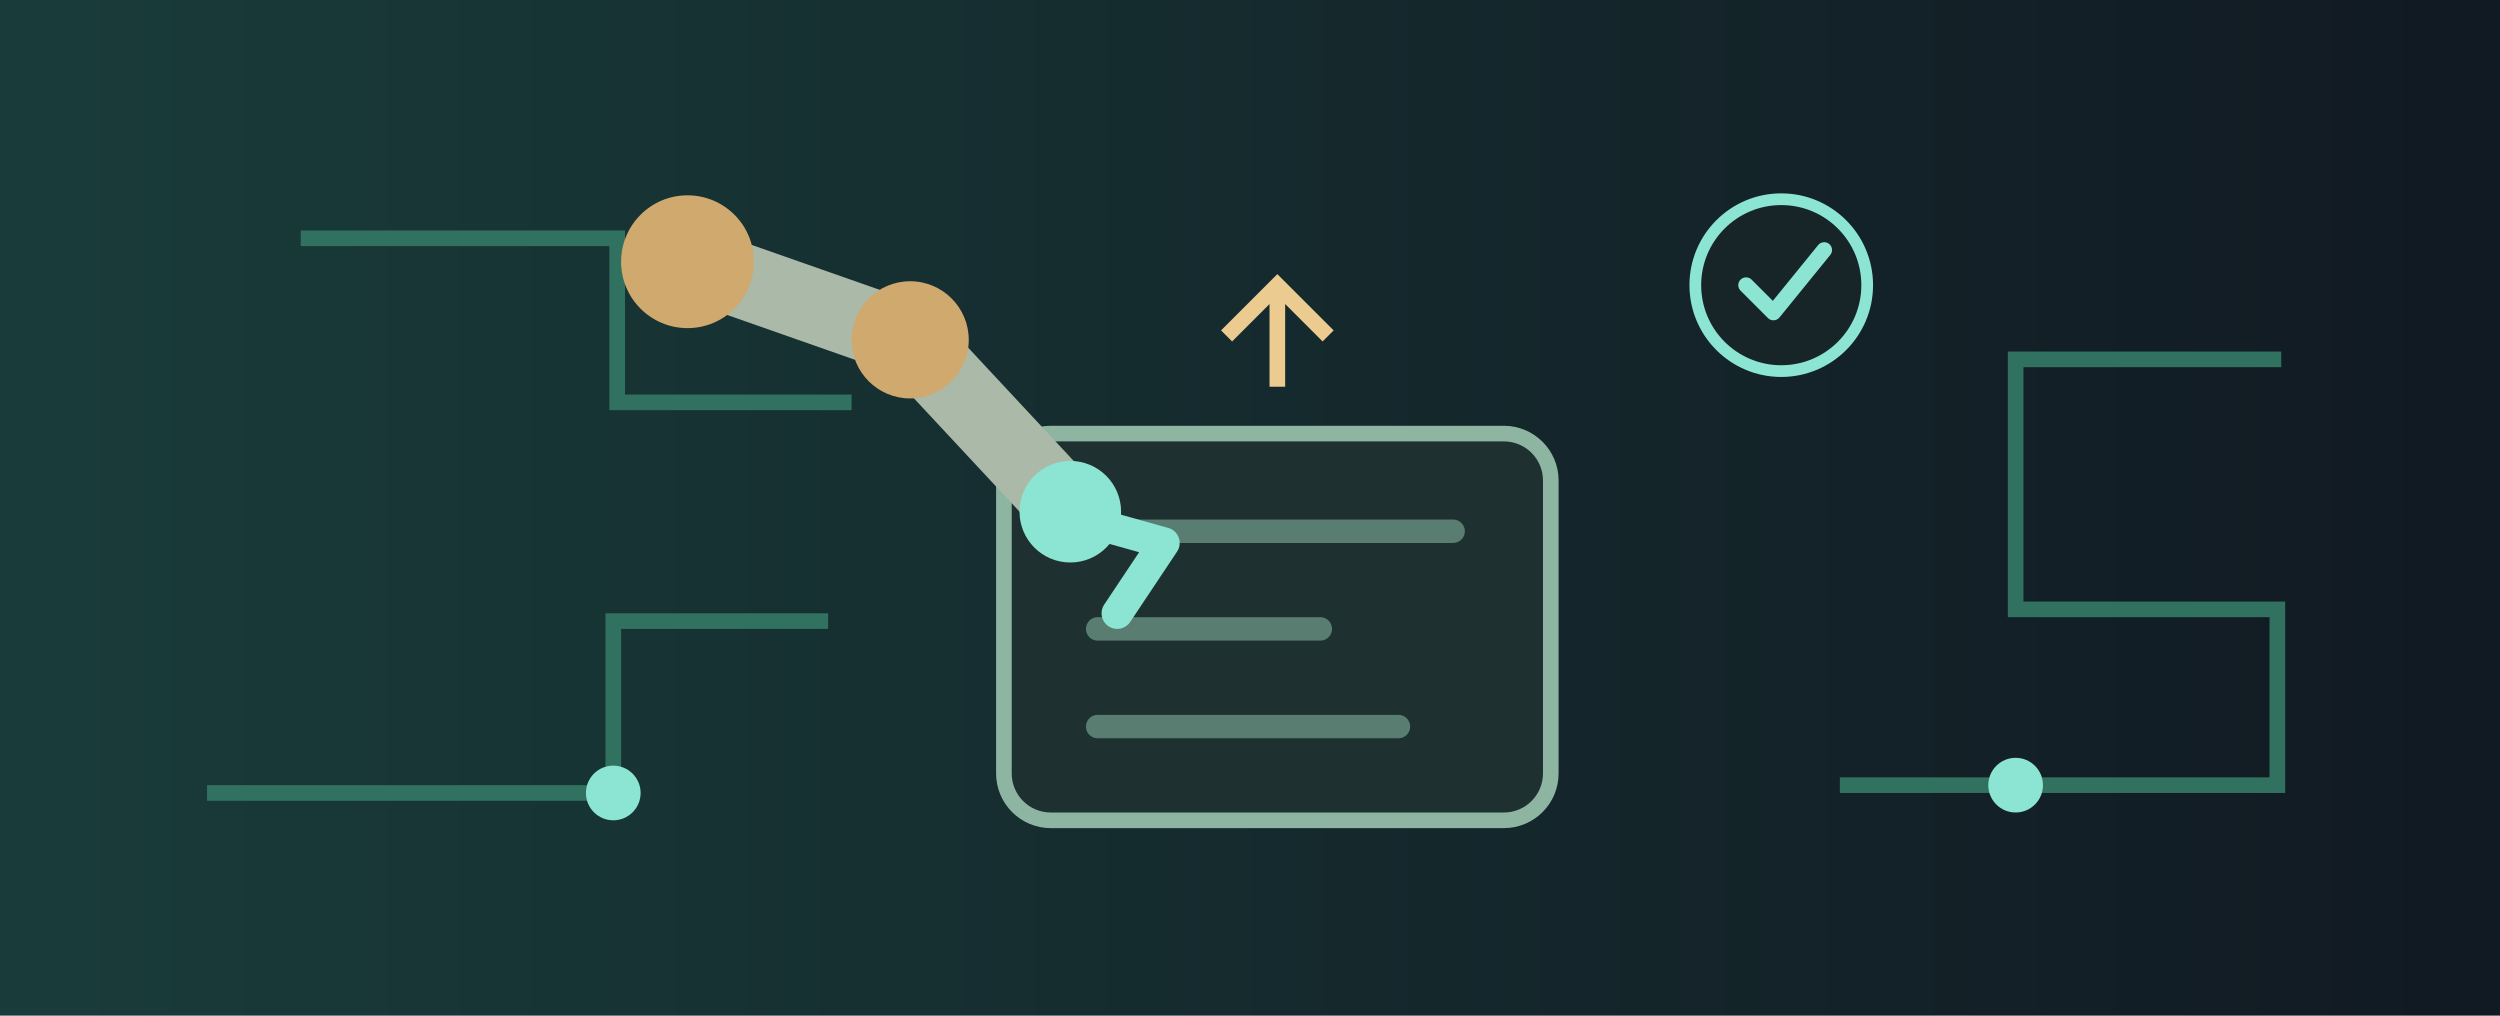
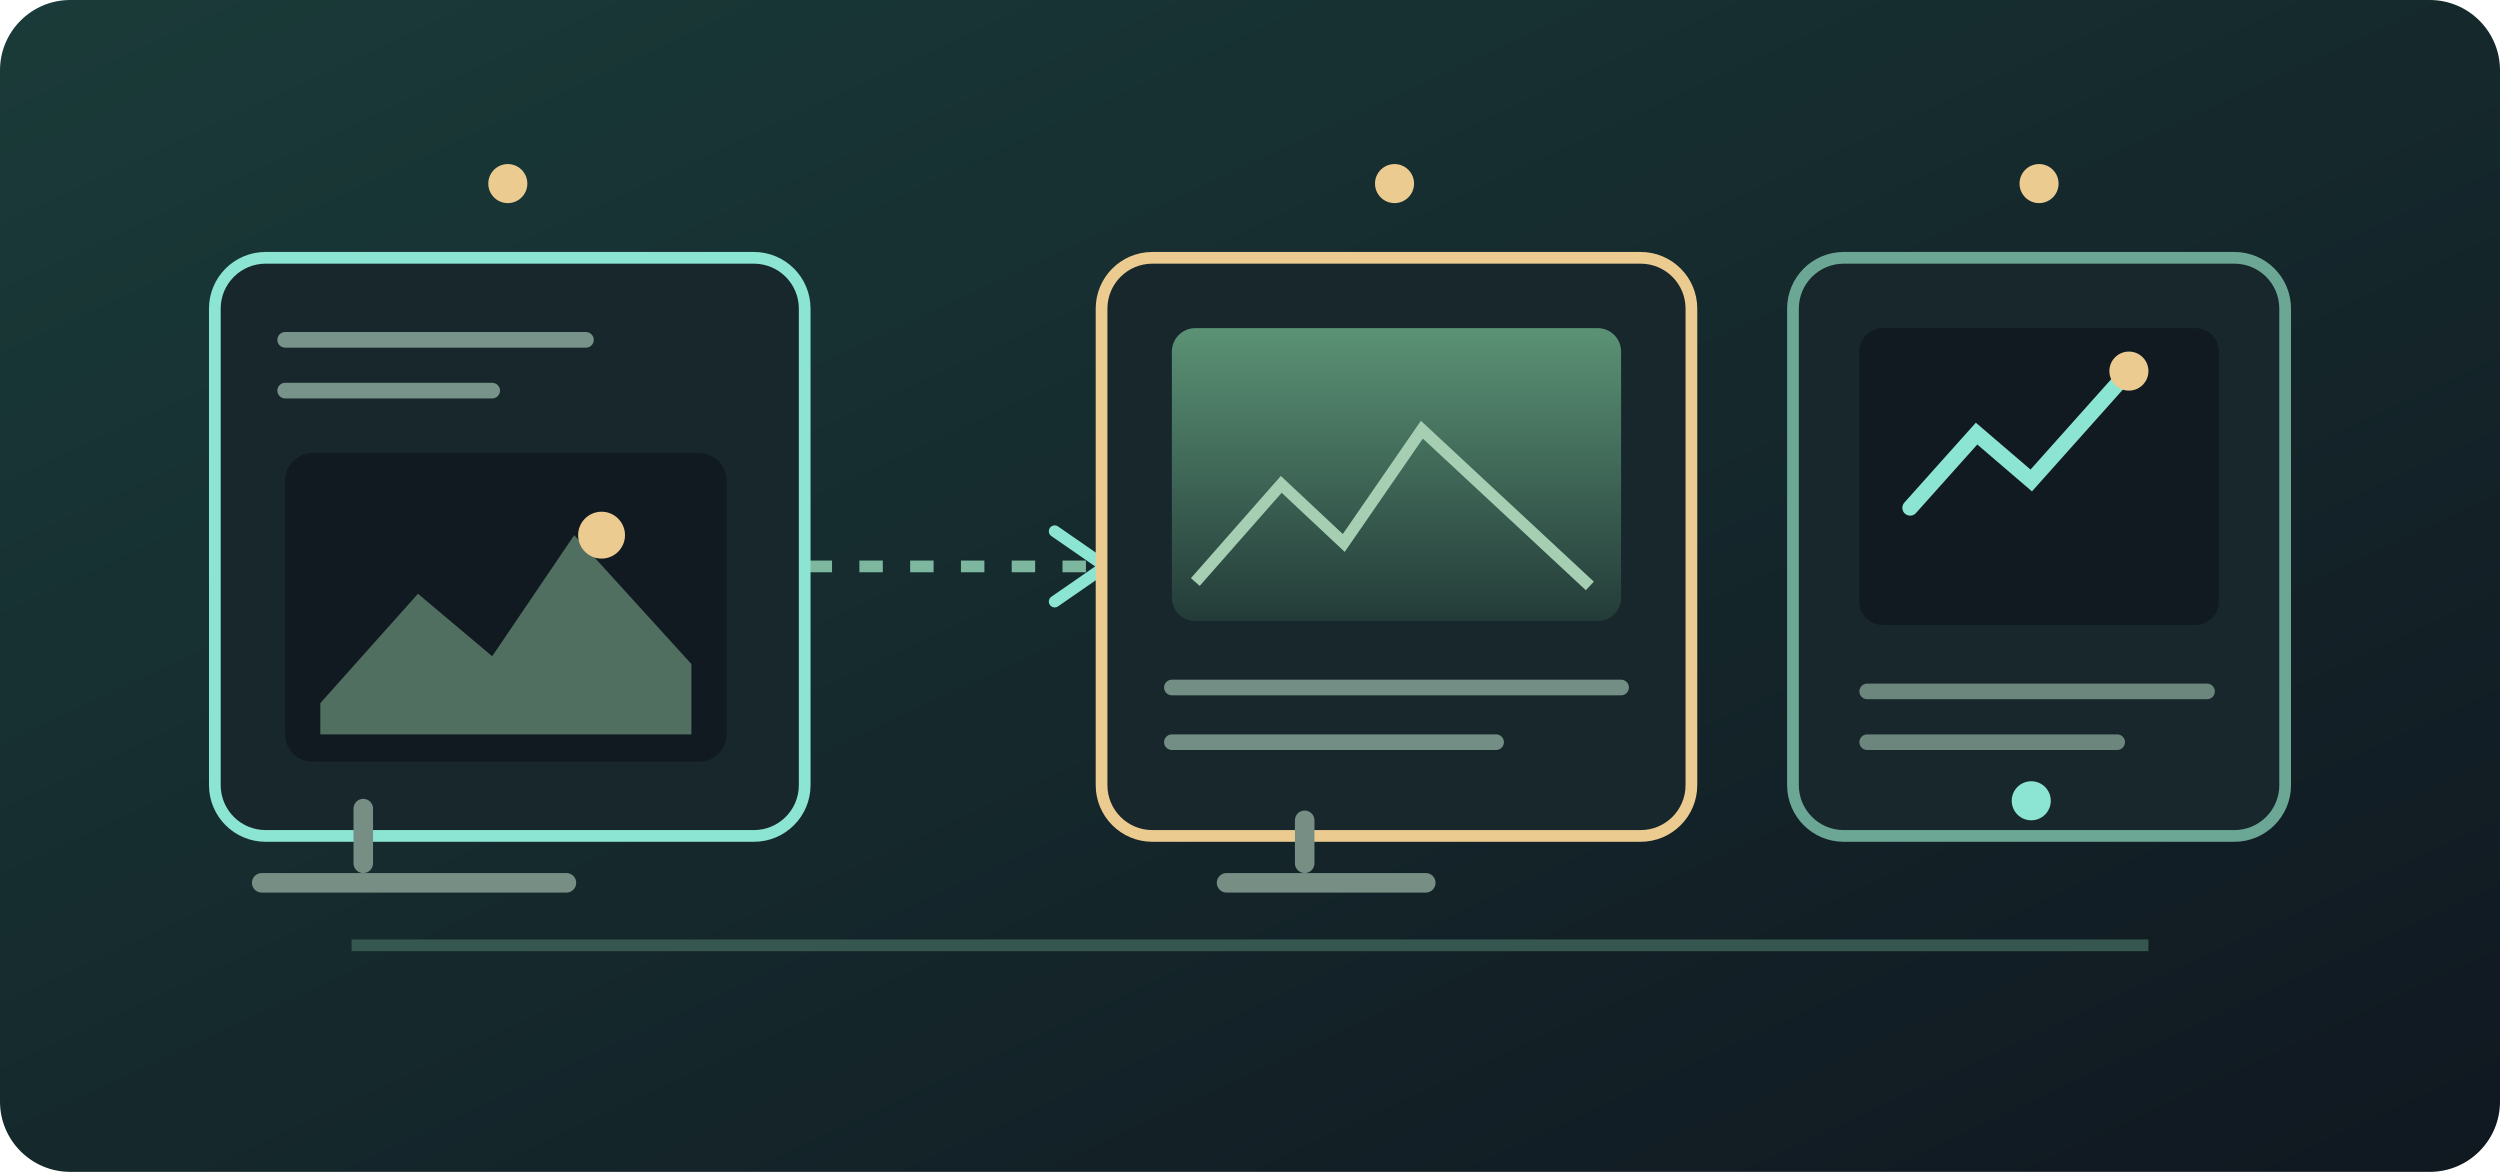
- <svg xmlns="http://www.w3.org/2000/svg" viewBox="0 0 640 260">
+ <svg xmlns="http://www.w3.org/2000/svg" viewBox="0 0 640 300" role="img" aria-labelledby="title desc">
  <defs>
-     <linearGradient id="a">
-       <stop stop-color="#193c3a" />
-       <stop offset="1" stop-color="#111922" />
+     <linearGradient id="bg" x2="1" y2="1">
+       <stop stop-color="#1a3b39" />
+       <stop offset="1" stop-color="#101720" />
+     </linearGradient>
+     <linearGradient id="scene" x2="0" y2="1">
+       <stop stop-color="#5b9275" />
+       <stop offset="1" stop-color="#233b38" />
    </linearGradient>
  </defs>
-   <rect width="640" height="260" fill="url(#a)" />
-   <path d="M53 203h104v-44h55m259 42h112v-45h-67V92h68M77 61h81v42h60" fill="none" stroke="#31715f" stroke-width="4" />
-   <circle cx="157" cy="203" r="7" fill="#8ce5d2" />
-   <circle cx="516" cy="201" r="7" fill="#8ce5d2" />
-   <rect x="257" y="111" width="140" height="99" rx="12" fill="#1e302f" stroke="#8db5a2" stroke-width="4" />
-   <path d="M281 136h91m-91 25h57m-57 25h77" stroke="#597d70" stroke-width="6" stroke-linecap="round" />
-   <path d="M176 67l57 20 41 44" fill="none" stroke="#abb9a8" stroke-width="19" stroke-linecap="round" />
-   <circle cx="176" cy="67" r="17" fill="#d0a96e" />
-   <circle cx="233" cy="87" r="15" fill="#d0a96e" />
-   <circle cx="274" cy="131" r="13" fill="#8ce5d2" />
-   <path d="M273 132l25 7-12 18" fill="none" stroke="#8ce5d2" stroke-width="8" stroke-linecap="round" stroke-linejoin="round" />
-   <path d="M327 99V73m-13 13 13-13 13 13" fill="none" stroke="#eccb91" stroke-width="4" />
-   <circle cx="456" cy="73" r="22" fill="#172529" stroke="#8ce5d2" stroke-width="3" />
-   <path d="M447 73l7 7 13-16" fill="none" stroke="#8ce5d2" stroke-width="4" stroke-linecap="round" stroke-linejoin="round" />
+   <rect width="640" height="300" rx="18" fill="url(#bg)" />
+   <path d="M90 242h460" stroke="#36574f" stroke-width="3" />
+   <path d="M207 145h75m76 0h75" stroke="#7db7a0" stroke-width="3" stroke-dasharray="6 7" />
+   <path d="M270 136l13 9-13 9m124-18 13 9-13 9" fill="none" stroke="#8ce5d2" stroke-width="3" stroke-linecap="round" stroke-linejoin="round" />
+   <rect x="55" y="66" width="151" height="148" rx="13" fill="#17272c" stroke="#8ce5d2" stroke-width="3" />
+   <path d="M73 87h77m-77 13h53" stroke="#78948a" stroke-width="4" stroke-linecap="round" />
+   <rect x="73" y="116" width="113" height="79" rx="7" fill="#101a20" />
+   <path d="M82 180l25-28 19 16 21-31 30 33v18H82z" fill="#516f60" />
+   <circle cx="154" cy="137" r="6" fill="#eccb91" />
+   <path d="M93 207v14m-26 5h78" stroke="#778e84" stroke-width="5" stroke-linecap="round" />
+   <rect x="282" y="66" width="151" height="148" rx="13" fill="#17272c" stroke="#eccb91" stroke-width="3" />
+   <rect x="300" y="84" width="115" height="75" rx="6" fill="url(#scene)" />
+   <path d="M306 149l22-25 16 15 20-29 43 40" fill="none" stroke="#a6ceb2" stroke-width="3" />
+   <path d="M300 176h115m-115 14h83" stroke="#738e84" stroke-width="4" stroke-linecap="round" />
+   <path d="M334 210v11m-20 5h51" stroke="#778e84" stroke-width="5" stroke-linecap="round" />
+   <rect x="459" y="66" width="126" height="148" rx="13" fill="#17272c" stroke="#6ca795" stroke-width="3" />
+   <rect x="476" y="84" width="92" height="76" rx="6" fill="#101a20" />
+   <path d="M489 130l17-19 14 12 25-28" fill="none" stroke="#8ce5d2" stroke-width="4" stroke-linecap="round" />
+   <circle cx="545" cy="95" r="5" fill="#eccb91" />
+   <path d="M478 177h87m-87 13h64" stroke="#6c867e" stroke-width="4" stroke-linecap="round" />
+   <circle cx="520" cy="205" r="5" fill="#8ce5d2" />
+   <circle cx="130" cy="47" r="5" fill="#eccb91" />
+   <circle cx="357" cy="47" r="5" fill="#eccb91" />
+   <circle cx="522" cy="47" r="5" fill="#eccb91" />
</svg>
